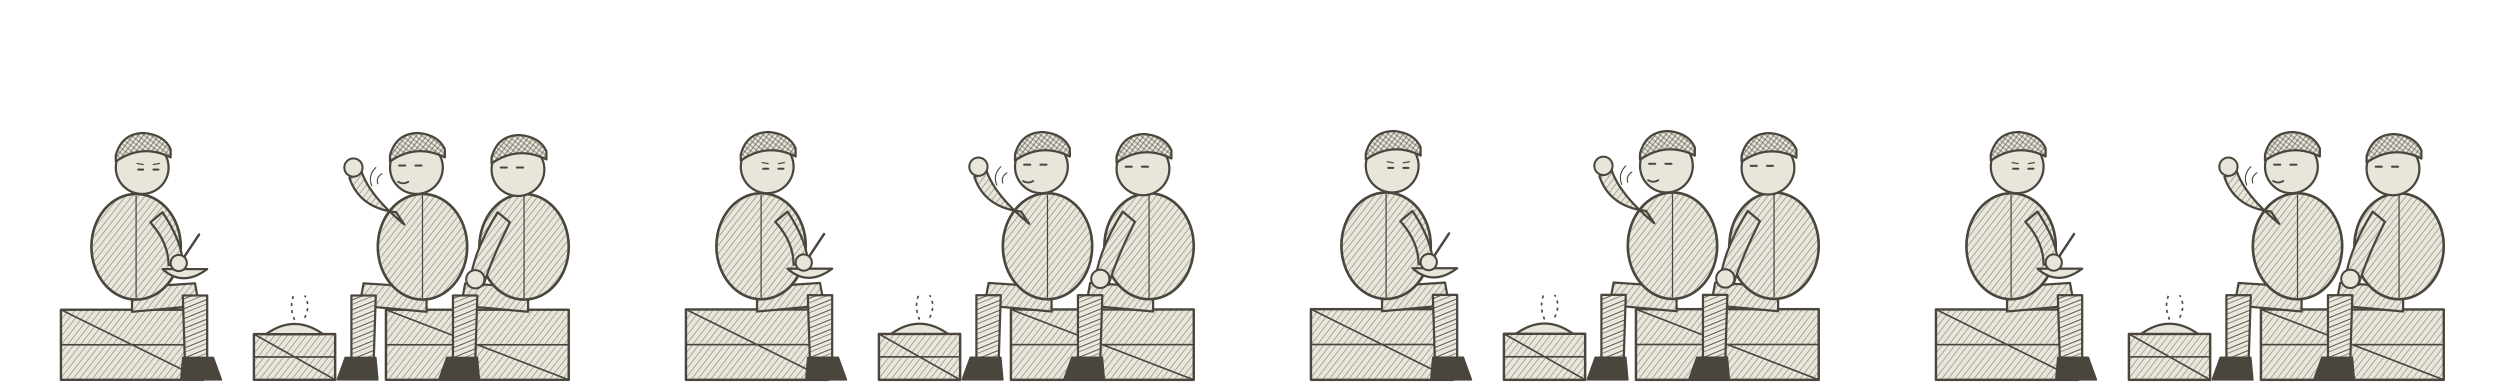
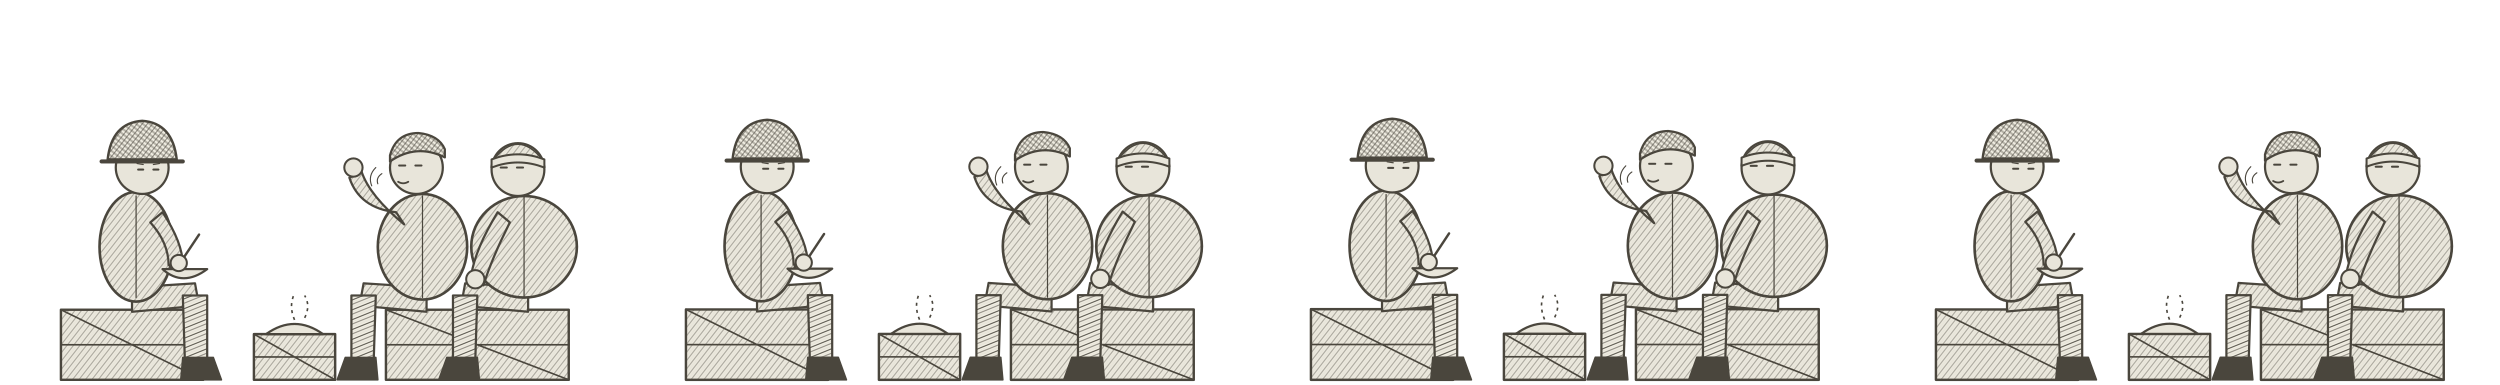
<svg xmlns="http://www.w3.org/2000/svg" width="2080" height="320" viewBox="0 0 2080 320">
  <defs>
    <pattern id="hach-1" width="5" height="5" patternUnits="userSpaceOnUse" patternTransform="rotate(38)">
      <rect width="5" height="5" fill="#E8E5DA" />
      <line x1="0" y1="0" x2="0" y2="5" stroke="#4A463D" stroke-width=".7" />
    </pattern>
    <pattern id="hach-2" width="4" height="4" patternUnits="userSpaceOnUse" patternTransform="rotate(38)">
      <rect width="4" height="4" fill="#E8E5DA" />
      <line x1="0" y1="0" x2="0" y2="4" stroke="#4A463D" stroke-width="1" />
      <line x1="0" y1="2" x2="4" y2="2" stroke="#4A463D" stroke-width=".6" />
    </pattern>
    <pattern id="molletiere" width="9" height="9" patternUnits="userSpaceOnUse" patternTransform="rotate(-22)">
      <rect width="9" height="9" fill="#E8E5DA" />
      <line x1="0" y1="0" x2="9" y2="0" stroke="#4A463D" stroke-width="1.6" />
      <line x1="0" y1="4.5" x2="9" y2="4.5" stroke="#4A463D" stroke-width=".5" />
    </pattern>
  </defs>
  <g transform="translate(0 -26.22) scale(0.845) translate(0 405) scale(1 1.0) translate(0 -405)">
    <rect x="60" y="336" width="140" height="69" fill="url(#hach-1)" stroke="#4A463D" stroke-linejoin="round" stroke-linecap="round" stroke-width="2.4" />
    <path d="M60 336 L200 405 M60 370.5 H200" stroke="#4A463D" stroke-linejoin="round" stroke-linecap="round" stroke-width="1.6" />
    <path d="M130 314 L192 310 L196 332 L130 338 Z" fill="url(#hach-1)" stroke="#4A463D" stroke-linejoin="round" stroke-linecap="round" stroke-width="2.2" />
    <path d="M180 322 L182 385 L204 385 L204 322 Z" fill="url(#molletiere)" stroke="#4A463D" stroke-linejoin="round" stroke-linecap="round" stroke-width="2.2" />
    <path d="M180 383 L178 405 L218 405 L210 383 Z" fill="#4A463D" stroke="#4A463D" stroke-linejoin="round" stroke-linecap="round" stroke-width="1.6" />
-     <ellipse cx="134" cy="274" rx="44" ry="52" fill="url(#hach-1)" stroke="#4A463D" stroke-linejoin="round" stroke-linecap="round" stroke-width="2.6" />
-     <path d="M134 224 L134 324" stroke="#4A463D" stroke-linejoin="round" stroke-linecap="round" stroke-width="1.2" />
-     <circle cx="140" cy="196" r="26" fill="#E8E5DA" stroke="#4A463D" stroke-linejoin="round" stroke-linecap="round" stroke-width="2.2" />
-     <path d="M136 198 h5 M151 198 h5" fill="none" stroke="#4A463D" stroke-linejoin="round" stroke-linecap="round" stroke-width="2" />
-     <path d="M135 192 l6 1 M151 193 l6 -1" fill="none" stroke="#4A463D" stroke-linejoin="round" stroke-linecap="round" stroke-width="1.2" />
-     <path d="M114 184 Q120 162 142 162 Q162 164 168 178 L168 186 Q140 172 114 190 Z" fill="url(#hach-2)" stroke="#4A463D" stroke-linejoin="round" stroke-linecap="round" stroke-width="2.2" />
-     <path d="M160 240 Q180 270 180 292 L166 292 Q166 270 148 250 Z" fill="url(#hach-1)" stroke="#4A463D" stroke-linejoin="round" stroke-linecap="round" stroke-width="2.2" />
-     <path d="M160 296 Q180 314 204 296 Z" fill="#E8E5DA" stroke="#4A463D" stroke-linejoin="round" stroke-linecap="round" stroke-width="2.2" />
-     <path d="M176 292 L196 262" stroke="#4A463D" stroke-linejoin="round" stroke-linecap="round" stroke-width="2.4" />
-     <circle cx="176" cy="290" r="8" fill="#E8E5DA" stroke="#4A463D" stroke-linejoin="round" stroke-linecap="round" stroke-width="2" />
-     <rect x="250" y="360" width="80" height="45" fill="url(#hach-1)" stroke="#4A463D" stroke-linejoin="round" stroke-linecap="round" stroke-width="2.4" />
-     <path d="M250 360 L330 405 M250 382.5 H330" stroke="#4A463D" stroke-linejoin="round" stroke-linecap="round" stroke-width="1.6" />
-     <path d="M262 360 Q290 340 318 360 Z" fill="#E8E5DA" stroke="#4A463D" stroke-linejoin="round" stroke-linecap="round" stroke-width="2.2" />
-     <path d="M290 346 q-6 -14 0 -26 M300 344 q6 -12 0 -22" fill="none" stroke="#4A463D" stroke-width="1.6" stroke-dasharray="3 4" />
-     <rect x="380" y="336" width="180" height="69" fill="url(#hach-1)" stroke="#4A463D" stroke-linejoin="round" stroke-linecap="round" stroke-width="2.4" />
-     <path d="M380 336 L560 405 M380 370.5 H560" stroke="#4A463D" stroke-linejoin="round" stroke-linecap="round" stroke-width="1.6" />
-     <path d="M420 314 L358 310 L354 332 L420 338 Z" fill="url(#hach-1)" stroke="#4A463D" stroke-linejoin="round" stroke-linecap="round" stroke-width="2.2" />
-     <path d="M370 322 L368 385 L346 385 L346 322 Z" fill="url(#molletiere)" stroke="#4A463D" stroke-linejoin="round" stroke-linecap="round" stroke-width="2.2" />
-     <path d="M370 383 L372 405 L332 405 L340 383 Z" fill="#4A463D" stroke="#4A463D" stroke-linejoin="round" stroke-linecap="round" stroke-width="1.6" />
-     <ellipse cx="416" cy="274" rx="44" ry="52" fill="url(#hach-1)" stroke="#4A463D" stroke-linejoin="round" stroke-linecap="round" stroke-width="2.6" />
-     <path d="M416 224 L416 324" stroke="#4A463D" stroke-linejoin="round" stroke-linecap="round" stroke-width="1.2" />
-     <circle cx="410" cy="196" r="26" fill="#E8E5DA" stroke="#4A463D" stroke-linejoin="round" stroke-linecap="round" stroke-width="2.2" />
-     <path d="M393 194 h6 M409 194 h6" fill="none" stroke="#4A463D" stroke-linejoin="round" stroke-linecap="round" stroke-width="2" />
-     <path d="M384 184 Q390 162 412 162 Q432 164 438 178 L438 186 Q410 172 384 190 Z" fill="url(#hach-2)" stroke="#4A463D" stroke-linejoin="round" stroke-linecap="round" stroke-width="2.2" />
-     <path d="M402 210 q-5 3 -10 0" fill="none" stroke="#4A463D" stroke-linejoin="round" stroke-linecap="round" stroke-width="1.8" />
-     <path d="M376 202 q-6 4 -4 10 M370 196 q-8 8 -4 18" fill="none" stroke="#4A463D" stroke-linejoin="round" stroke-linecap="round" stroke-width="1.1" />
-     <path d="M390 240 Q354 236 344 206 L356 200 Q364 224 398 252 Z" fill="url(#hach-1)" stroke="#4A463D" stroke-linejoin="round" stroke-linecap="round" stroke-width="2.2" />
-     <circle cx="348" cy="196" r="9" fill="#E8E5DA" stroke="#4A463D" stroke-linejoin="round" stroke-linecap="round" stroke-width="2" />
-     <path d="M520 314 L458 310 L454 332 L520 338 Z" fill="url(#hach-1)" stroke="#4A463D" stroke-linejoin="round" stroke-linecap="round" stroke-width="2.2" />
-     <path d="M470 322 L468 385 L446 385 L446 322 Z" fill="url(#molletiere)" stroke="#4A463D" stroke-linejoin="round" stroke-linecap="round" stroke-width="2.2" />
-     <path d="M470 383 L472 405 L432 405 L440 383 Z" fill="#4A463D" stroke="#4A463D" stroke-linejoin="round" stroke-linecap="round" stroke-width="1.6" />
-     <ellipse cx="516" cy="274" rx="44" ry="52" fill="url(#hach-1)" stroke="#4A463D" stroke-linejoin="round" stroke-linecap="round" stroke-width="2.6" />
-     <path d="M516 224 L516 324" stroke="#4A463D" stroke-linejoin="round" stroke-linecap="round" stroke-width="1.2" />
-     <circle cx="510" cy="198" r="26" fill="#E8E5DA" stroke="#4A463D" stroke-linejoin="round" stroke-linecap="round" stroke-width="2.2" />
-     <path d="M493 196 h6 M509 196 h6" fill="none" stroke="#4A463D" stroke-linejoin="round" stroke-linecap="round" stroke-width="2" />
-     <path d="M484 186 Q490 164 512 164 Q532 166 538 180 L538 188 Q510 174 484 192 Z" fill="url(#hach-2)" stroke="#4A463D" stroke-linejoin="round" stroke-linecap="round" stroke-width="2.2" />
+     <ellipse cx="134" cy="274" rx="36" ry="54" fill="url(#hach-1)" stroke="#4A463D" stroke-linejoin="round" stroke-linecap="round" stroke-width="2.6" />
+     <path d="M134 224 L134 324" stroke="#4A463D" stroke-linejoin="round" stroke-linecap="round" stroke-width="1.2" />
+     <circle cx="140" cy="196" r="26" fill="#E8E5DA" stroke="#4A463D" stroke-linejoin="round" stroke-linecap="round" stroke-width="2.2" />
+     <path d="M136 198 h5 M151 198 h5" fill="none" stroke="#4A463D" stroke-linejoin="round" stroke-linecap="round" stroke-width="2" />
+     <path d="M135 192 l6 1 M151 193 l6 -1" fill="none" stroke="#4A463D" stroke-linejoin="round" stroke-linecap="round" stroke-width="1.2" />
+     <path d="M106 188 Q110 152 140 150 Q170 152 174 188 Z" fill="url(#hach-2)" stroke="#4A463D" stroke-linejoin="round" stroke-linecap="round" stroke-width="2.4" />
+     <path d="M100 190 H180" stroke="#4A463D" stroke-linejoin="round" stroke-linecap="round" stroke-width="4" />
+     <path d="M160 240 Q180 270 180 292 L166 292 Q166 270 148 250 Z" fill="url(#hach-1)" stroke="#4A463D" stroke-linejoin="round" stroke-linecap="round" stroke-width="2.2" />
+     <path d="M160 296 Q180 314 204 296 Z" fill="#E8E5DA" stroke="#4A463D" stroke-linejoin="round" stroke-linecap="round" stroke-width="2.2" />
+     <path d="M176 292 L196 262" stroke="#4A463D" stroke-linejoin="round" stroke-linecap="round" stroke-width="2.4" />
+     <circle cx="176" cy="290" r="8" fill="#E8E5DA" stroke="#4A463D" stroke-linejoin="round" stroke-linecap="round" stroke-width="2" />
+     <rect x="250" y="360" width="80" height="45" fill="url(#hach-1)" stroke="#4A463D" stroke-linejoin="round" stroke-linecap="round" stroke-width="2.4" />
+     <path d="M250 360 L330 405 M250 382.5 H330" stroke="#4A463D" stroke-linejoin="round" stroke-linecap="round" stroke-width="1.6" />
+     <path d="M262 360 Q290 340 318 360 Z" fill="#E8E5DA" stroke="#4A463D" stroke-linejoin="round" stroke-linecap="round" stroke-width="2.2" />
+     <path d="M290 346 q-6 -14 0 -26 M300 344 q6 -12 0 -22" fill="none" stroke="#4A463D" stroke-width="1.6" stroke-dasharray="3 4" />
+     <rect x="380" y="336" width="180" height="69" fill="url(#hach-1)" stroke="#4A463D" stroke-linejoin="round" stroke-linecap="round" stroke-width="2.4" />
+     <path d="M380 336 L560 405 M380 370.5 H560" stroke="#4A463D" stroke-linejoin="round" stroke-linecap="round" stroke-width="1.6" />
+     <path d="M420 314 L358 310 L354 332 L420 338 Z" fill="url(#hach-1)" stroke="#4A463D" stroke-linejoin="round" stroke-linecap="round" stroke-width="2.2" />
+     <path d="M370 322 L368 385 L346 385 L346 322 Z" fill="url(#molletiere)" stroke="#4A463D" stroke-linejoin="round" stroke-linecap="round" stroke-width="2.2" />
+     <path d="M370 383 L372 405 L332 405 L340 383 Z" fill="#4A463D" stroke="#4A463D" stroke-linejoin="round" stroke-linecap="round" stroke-width="1.6" />
+     <ellipse cx="416" cy="274" rx="44" ry="52" fill="url(#hach-1)" stroke="#4A463D" stroke-linejoin="round" stroke-linecap="round" stroke-width="2.6" />
+     <path d="M416 224 L416 324" stroke="#4A463D" stroke-linejoin="round" stroke-linecap="round" stroke-width="1.2" />
+     <circle cx="410" cy="196" r="26" fill="#E8E5DA" stroke="#4A463D" stroke-linejoin="round" stroke-linecap="round" stroke-width="2.2" />
+     <path d="M393 194 h6 M409 194 h6" fill="none" stroke="#4A463D" stroke-linejoin="round" stroke-linecap="round" stroke-width="2" />
+     <path d="M384 184 Q390 162 412 162 Q432 164 438 178 L438 186 Q410 172 384 190 Z" fill="url(#hach-2)" stroke="#4A463D" stroke-linejoin="round" stroke-linecap="round" stroke-width="2.2" />
+     <path d="M402 210 q-5 3 -10 0" fill="none" stroke="#4A463D" stroke-linejoin="round" stroke-linecap="round" stroke-width="1.8" />
+     <path d="M376 202 q-6 4 -4 10 M370 196 q-8 8 -4 18" fill="none" stroke="#4A463D" stroke-linejoin="round" stroke-linecap="round" stroke-width="1.1" />
+     <path d="M390 240 Q354 236 344 206 L356 200 Q364 224 398 252 Z" fill="url(#hach-1)" stroke="#4A463D" stroke-linejoin="round" stroke-linecap="round" stroke-width="2.2" />
+     <circle cx="348" cy="196" r="9" fill="#E8E5DA" stroke="#4A463D" stroke-linejoin="round" stroke-linecap="round" stroke-width="2" />
+     <path d="M520 314 L458 310 L454 332 L520 338 Z" fill="url(#hach-1)" stroke="#4A463D" stroke-linejoin="round" stroke-linecap="round" stroke-width="2.2" />
+     <path d="M470 322 L468 385 L446 385 L446 322 Z" fill="url(#molletiere)" stroke="#4A463D" stroke-linejoin="round" stroke-linecap="round" stroke-width="2.2" />
+     <path d="M470 383 L472 405 L432 405 L440 383 Z" fill="#4A463D" stroke="#4A463D" stroke-linejoin="round" stroke-linecap="round" stroke-width="1.6" />
+     <ellipse cx="516" cy="274" rx="52" ry="50" fill="url(#hach-1)" stroke="#4A463D" stroke-linejoin="round" stroke-linecap="round" stroke-width="2.6" />
+     <path d="M516 224 L516 324" stroke="#4A463D" stroke-linejoin="round" stroke-linecap="round" stroke-width="1.2" />
+     <circle cx="510" cy="198" r="26" fill="#E8E5DA" stroke="#4A463D" stroke-linejoin="round" stroke-linecap="round" stroke-width="2.2" />
+     <path d="M493 196 h6 M509 196 h6" fill="none" stroke="#4A463D" stroke-linejoin="round" stroke-linecap="round" stroke-width="2" />
+     <path d="M486 188 Q510 158 534 188" fill="url(#hach-1)" stroke="#4A463D" stroke-linejoin="round" stroke-linecap="round" stroke-width="1.6" />
+     <path d="M484 188 Q510 178 536 188 L536 196 Q510 186 484 196 Z" fill="#E8E5DA" stroke="#4A463D" stroke-linejoin="round" stroke-linecap="round" stroke-width="2" />
    <path d="M490 240 Q468 276 464 302 L476 312 Q484 286 502 250 Z" fill="url(#hach-1)" stroke="#4A463D" stroke-linejoin="round" stroke-linecap="round" stroke-width="2.2" />
    <circle cx="468" cy="306" r="9" fill="#E8E5DA" stroke="#4A463D" stroke-linejoin="round" stroke-linecap="round" stroke-width="2" />
  </g>
  <g transform="translate(520 -26.22) scale(0.845) translate(0 405) scale(1 1.004) translate(0 -405)">
    <rect x="60" y="336" width="140" height="69" fill="url(#hach-1)" stroke="#4A463D" stroke-linejoin="round" stroke-linecap="round" stroke-width="2.4" />
    <path d="M60 336 L200 405 M60 370.5 H200" stroke="#4A463D" stroke-linejoin="round" stroke-linecap="round" stroke-width="1.6" />
    <path d="M130 314 L192 310 L196 332 L130 338 Z" fill="url(#hach-1)" stroke="#4A463D" stroke-linejoin="round" stroke-linecap="round" stroke-width="2.2" />
    <path d="M180 322 L182 385 L204 385 L204 322 Z" fill="url(#molletiere)" stroke="#4A463D" stroke-linejoin="round" stroke-linecap="round" stroke-width="2.2" />
    <path d="M180 383 L178 405 L218 405 L210 383 Z" fill="#4A463D" stroke="#4A463D" stroke-linejoin="round" stroke-linecap="round" stroke-width="1.6" />
-     <ellipse cx="134" cy="274" rx="44" ry="52" fill="url(#hach-1)" stroke="#4A463D" stroke-linejoin="round" stroke-linecap="round" stroke-width="2.6" />
-     <path d="M134 224 L134 324" stroke="#4A463D" stroke-linejoin="round" stroke-linecap="round" stroke-width="1.2" />
-     <circle cx="140" cy="196" r="26" fill="#E8E5DA" stroke="#4A463D" stroke-linejoin="round" stroke-linecap="round" stroke-width="2.2" />
-     <path d="M136 198 h5 M151 198 h5" fill="none" stroke="#4A463D" stroke-linejoin="round" stroke-linecap="round" stroke-width="2" />
-     <path d="M135 192 l6 1 M151 193 l6 -1" fill="none" stroke="#4A463D" stroke-linejoin="round" stroke-linecap="round" stroke-width="1.2" />
-     <path d="M114 184 Q120 162 142 162 Q162 164 168 178 L168 186 Q140 172 114 190 Z" fill="url(#hach-2)" stroke="#4A463D" stroke-linejoin="round" stroke-linecap="round" stroke-width="2.2" />
-     <path d="M160 240 Q180 270 180 292 L166 292 Q166 270 148 250 Z" fill="url(#hach-1)" stroke="#4A463D" stroke-linejoin="round" stroke-linecap="round" stroke-width="2.2" />
-     <path d="M160 296 Q180 314 204 296 Z" fill="#E8E5DA" stroke="#4A463D" stroke-linejoin="round" stroke-linecap="round" stroke-width="2.2" />
-     <path d="M176 292 L196 262" stroke="#4A463D" stroke-linejoin="round" stroke-linecap="round" stroke-width="2.4" />
-     <circle cx="176" cy="290" r="8" fill="#E8E5DA" stroke="#4A463D" stroke-linejoin="round" stroke-linecap="round" stroke-width="2" />
-     <rect x="250" y="360" width="80" height="45" fill="url(#hach-1)" stroke="#4A463D" stroke-linejoin="round" stroke-linecap="round" stroke-width="2.4" />
-     <path d="M250 360 L330 405 M250 382.5 H330" stroke="#4A463D" stroke-linejoin="round" stroke-linecap="round" stroke-width="1.6" />
-     <path d="M262 360 Q290 340 318 360 Z" fill="#E8E5DA" stroke="#4A463D" stroke-linejoin="round" stroke-linecap="round" stroke-width="2.2" />
-     <path d="M290 346 q-6 -14 0 -26 M300 344 q6 -12 0 -22" fill="none" stroke="#4A463D" stroke-width="1.6" stroke-dasharray="3 4" />
-     <rect x="380" y="336" width="180" height="69" fill="url(#hach-1)" stroke="#4A463D" stroke-linejoin="round" stroke-linecap="round" stroke-width="2.4" />
-     <path d="M380 336 L560 405 M380 370.5 H560" stroke="#4A463D" stroke-linejoin="round" stroke-linecap="round" stroke-width="1.6" />
-     <path d="M420 314 L358 310 L354 332 L420 338 Z" fill="url(#hach-1)" stroke="#4A463D" stroke-linejoin="round" stroke-linecap="round" stroke-width="2.2" />
-     <path d="M370 322 L368 385 L346 385 L346 322 Z" fill="url(#molletiere)" stroke="#4A463D" stroke-linejoin="round" stroke-linecap="round" stroke-width="2.2" />
-     <path d="M370 383 L372 405 L332 405 L340 383 Z" fill="#4A463D" stroke="#4A463D" stroke-linejoin="round" stroke-linecap="round" stroke-width="1.6" />
-     <ellipse cx="416" cy="274" rx="44" ry="52" fill="url(#hach-1)" stroke="#4A463D" stroke-linejoin="round" stroke-linecap="round" stroke-width="2.6" />
-     <path d="M416 224 L416 324" stroke="#4A463D" stroke-linejoin="round" stroke-linecap="round" stroke-width="1.2" />
-     <circle cx="410" cy="196" r="26" fill="#E8E5DA" stroke="#4A463D" stroke-linejoin="round" stroke-linecap="round" stroke-width="2.2" />
-     <path d="M393 194 h6 M409 194 h6" fill="none" stroke="#4A463D" stroke-linejoin="round" stroke-linecap="round" stroke-width="2" />
-     <path d="M384 184 Q390 162 412 162 Q432 164 438 178 L438 186 Q410 172 384 190 Z" fill="url(#hach-2)" stroke="#4A463D" stroke-linejoin="round" stroke-linecap="round" stroke-width="2.2" />
-     <path d="M402 210 q-5 3 -10 0" fill="none" stroke="#4A463D" stroke-linejoin="round" stroke-linecap="round" stroke-width="1.8" />
-     <path d="M376 202 q-6 4 -4 10 M370 196 q-8 8 -4 18" fill="none" stroke="#4A463D" stroke-linejoin="round" stroke-linecap="round" stroke-width="1.1" />
-     <path d="M390 240 Q354 236 344 206 L356 200 Q364 224 398 252 Z" fill="url(#hach-1)" stroke="#4A463D" stroke-linejoin="round" stroke-linecap="round" stroke-width="2.2" />
-     <circle cx="348" cy="196" r="9" fill="#E8E5DA" stroke="#4A463D" stroke-linejoin="round" stroke-linecap="round" stroke-width="2" />
-     <path d="M520 314 L458 310 L454 332 L520 338 Z" fill="url(#hach-1)" stroke="#4A463D" stroke-linejoin="round" stroke-linecap="round" stroke-width="2.2" />
-     <path d="M470 322 L468 385 L446 385 L446 322 Z" fill="url(#molletiere)" stroke="#4A463D" stroke-linejoin="round" stroke-linecap="round" stroke-width="2.2" />
-     <path d="M470 383 L472 405 L432 405 L440 383 Z" fill="#4A463D" stroke="#4A463D" stroke-linejoin="round" stroke-linecap="round" stroke-width="1.6" />
-     <ellipse cx="516" cy="274" rx="44" ry="52" fill="url(#hach-1)" stroke="#4A463D" stroke-linejoin="round" stroke-linecap="round" stroke-width="2.6" />
-     <path d="M516 224 L516 324" stroke="#4A463D" stroke-linejoin="round" stroke-linecap="round" stroke-width="1.2" />
-     <circle cx="510" cy="198" r="26" fill="#E8E5DA" stroke="#4A463D" stroke-linejoin="round" stroke-linecap="round" stroke-width="2.2" />
-     <path d="M493 196 h6 M509 196 h6" fill="none" stroke="#4A463D" stroke-linejoin="round" stroke-linecap="round" stroke-width="2" />
-     <path d="M484 186 Q490 164 512 164 Q532 166 538 180 L538 188 Q510 174 484 192 Z" fill="url(#hach-2)" stroke="#4A463D" stroke-linejoin="round" stroke-linecap="round" stroke-width="2.2" />
+     <ellipse cx="134" cy="274" rx="36" ry="54" fill="url(#hach-1)" stroke="#4A463D" stroke-linejoin="round" stroke-linecap="round" stroke-width="2.6" />
+     <path d="M134 224 L134 324" stroke="#4A463D" stroke-linejoin="round" stroke-linecap="round" stroke-width="1.2" />
+     <circle cx="140" cy="196" r="26" fill="#E8E5DA" stroke="#4A463D" stroke-linejoin="round" stroke-linecap="round" stroke-width="2.2" />
+     <path d="M136 198 h5 M151 198 h5" fill="none" stroke="#4A463D" stroke-linejoin="round" stroke-linecap="round" stroke-width="2" />
+     <path d="M135 192 l6 1 M151 193 l6 -1" fill="none" stroke="#4A463D" stroke-linejoin="round" stroke-linecap="round" stroke-width="1.2" />
+     <path d="M106 188 Q110 152 140 150 Q170 152 174 188 Z" fill="url(#hach-2)" stroke="#4A463D" stroke-linejoin="round" stroke-linecap="round" stroke-width="2.4" />
+     <path d="M100 190 H180" stroke="#4A463D" stroke-linejoin="round" stroke-linecap="round" stroke-width="4" />
+     <path d="M160 240 Q180 270 180 292 L166 292 Q166 270 148 250 Z" fill="url(#hach-1)" stroke="#4A463D" stroke-linejoin="round" stroke-linecap="round" stroke-width="2.2" />
+     <path d="M160 296 Q180 314 204 296 Z" fill="#E8E5DA" stroke="#4A463D" stroke-linejoin="round" stroke-linecap="round" stroke-width="2.2" />
+     <path d="M176 292 L196 262" stroke="#4A463D" stroke-linejoin="round" stroke-linecap="round" stroke-width="2.4" />
+     <circle cx="176" cy="290" r="8" fill="#E8E5DA" stroke="#4A463D" stroke-linejoin="round" stroke-linecap="round" stroke-width="2" />
+     <rect x="250" y="360" width="80" height="45" fill="url(#hach-1)" stroke="#4A463D" stroke-linejoin="round" stroke-linecap="round" stroke-width="2.4" />
+     <path d="M250 360 L330 405 M250 382.5 H330" stroke="#4A463D" stroke-linejoin="round" stroke-linecap="round" stroke-width="1.6" />
+     <path d="M262 360 Q290 340 318 360 Z" fill="#E8E5DA" stroke="#4A463D" stroke-linejoin="round" stroke-linecap="round" stroke-width="2.2" />
+     <path d="M290 346 q-6 -14 0 -26 M300 344 q6 -12 0 -22" fill="none" stroke="#4A463D" stroke-width="1.6" stroke-dasharray="3 4" />
+     <rect x="380" y="336" width="180" height="69" fill="url(#hach-1)" stroke="#4A463D" stroke-linejoin="round" stroke-linecap="round" stroke-width="2.4" />
+     <path d="M380 336 L560 405 M380 370.5 H560" stroke="#4A463D" stroke-linejoin="round" stroke-linecap="round" stroke-width="1.6" />
+     <path d="M420 314 L358 310 L354 332 L420 338 Z" fill="url(#hach-1)" stroke="#4A463D" stroke-linejoin="round" stroke-linecap="round" stroke-width="2.2" />
+     <path d="M370 322 L368 385 L346 385 L346 322 Z" fill="url(#molletiere)" stroke="#4A463D" stroke-linejoin="round" stroke-linecap="round" stroke-width="2.2" />
+     <path d="M370 383 L372 405 L332 405 L340 383 Z" fill="#4A463D" stroke="#4A463D" stroke-linejoin="round" stroke-linecap="round" stroke-width="1.6" />
+     <ellipse cx="416" cy="274" rx="44" ry="52" fill="url(#hach-1)" stroke="#4A463D" stroke-linejoin="round" stroke-linecap="round" stroke-width="2.6" />
+     <path d="M416 224 L416 324" stroke="#4A463D" stroke-linejoin="round" stroke-linecap="round" stroke-width="1.2" />
+     <circle cx="410" cy="196" r="26" fill="#E8E5DA" stroke="#4A463D" stroke-linejoin="round" stroke-linecap="round" stroke-width="2.2" />
+     <path d="M393 194 h6 M409 194 h6" fill="none" stroke="#4A463D" stroke-linejoin="round" stroke-linecap="round" stroke-width="2" />
+     <path d="M384 184 Q390 162 412 162 Q432 164 438 178 L438 186 Q410 172 384 190 Z" fill="url(#hach-2)" stroke="#4A463D" stroke-linejoin="round" stroke-linecap="round" stroke-width="2.2" />
+     <path d="M402 210 q-5 3 -10 0" fill="none" stroke="#4A463D" stroke-linejoin="round" stroke-linecap="round" stroke-width="1.8" />
+     <path d="M376 202 q-6 4 -4 10 M370 196 q-8 8 -4 18" fill="none" stroke="#4A463D" stroke-linejoin="round" stroke-linecap="round" stroke-width="1.1" />
+     <path d="M390 240 Q354 236 344 206 L356 200 Q364 224 398 252 Z" fill="url(#hach-1)" stroke="#4A463D" stroke-linejoin="round" stroke-linecap="round" stroke-width="2.2" />
+     <circle cx="348" cy="196" r="9" fill="#E8E5DA" stroke="#4A463D" stroke-linejoin="round" stroke-linecap="round" stroke-width="2" />
+     <path d="M520 314 L458 310 L454 332 L520 338 Z" fill="url(#hach-1)" stroke="#4A463D" stroke-linejoin="round" stroke-linecap="round" stroke-width="2.2" />
+     <path d="M470 322 L468 385 L446 385 L446 322 Z" fill="url(#molletiere)" stroke="#4A463D" stroke-linejoin="round" stroke-linecap="round" stroke-width="2.2" />
+     <path d="M470 383 L472 405 L432 405 L440 383 Z" fill="#4A463D" stroke="#4A463D" stroke-linejoin="round" stroke-linecap="round" stroke-width="1.6" />
+     <ellipse cx="516" cy="274" rx="52" ry="50" fill="url(#hach-1)" stroke="#4A463D" stroke-linejoin="round" stroke-linecap="round" stroke-width="2.6" />
+     <path d="M516 224 L516 324" stroke="#4A463D" stroke-linejoin="round" stroke-linecap="round" stroke-width="1.2" />
+     <circle cx="510" cy="198" r="26" fill="#E8E5DA" stroke="#4A463D" stroke-linejoin="round" stroke-linecap="round" stroke-width="2.2" />
+     <path d="M493 196 h6 M509 196 h6" fill="none" stroke="#4A463D" stroke-linejoin="round" stroke-linecap="round" stroke-width="2" />
+     <path d="M486 188 Q510 158 534 188" fill="url(#hach-1)" stroke="#4A463D" stroke-linejoin="round" stroke-linecap="round" stroke-width="1.6" />
+     <path d="M484 188 Q510 178 536 188 L536 196 Q510 186 484 196 Z" fill="#E8E5DA" stroke="#4A463D" stroke-linejoin="round" stroke-linecap="round" stroke-width="2" />
    <path d="M490 240 Q468 276 464 302 L476 312 Q484 286 502 250 Z" fill="url(#hach-1)" stroke="#4A463D" stroke-linejoin="round" stroke-linecap="round" stroke-width="2.2" />
    <circle cx="468" cy="306" r="9" fill="#E8E5DA" stroke="#4A463D" stroke-linejoin="round" stroke-linecap="round" stroke-width="2" />
  </g>
  <g transform="translate(1040 -26.22) scale(0.845) translate(0 405) scale(1 1.008) translate(0 -405)">
    <rect x="60" y="336" width="140" height="69" fill="url(#hach-1)" stroke="#4A463D" stroke-linejoin="round" stroke-linecap="round" stroke-width="2.4" />
    <path d="M60 336 L200 405 M60 370.5 H200" stroke="#4A463D" stroke-linejoin="round" stroke-linecap="round" stroke-width="1.6" />
    <path d="M130 314 L192 310 L196 332 L130 338 Z" fill="url(#hach-1)" stroke="#4A463D" stroke-linejoin="round" stroke-linecap="round" stroke-width="2.2" />
    <path d="M180 322 L182 385 L204 385 L204 322 Z" fill="url(#molletiere)" stroke="#4A463D" stroke-linejoin="round" stroke-linecap="round" stroke-width="2.2" />
    <path d="M180 383 L178 405 L218 405 L210 383 Z" fill="#4A463D" stroke="#4A463D" stroke-linejoin="round" stroke-linecap="round" stroke-width="1.6" />
-     <ellipse cx="134" cy="274" rx="44" ry="52" fill="url(#hach-1)" stroke="#4A463D" stroke-linejoin="round" stroke-linecap="round" stroke-width="2.6" />
-     <path d="M134 224 L134 324" stroke="#4A463D" stroke-linejoin="round" stroke-linecap="round" stroke-width="1.2" />
-     <circle cx="140" cy="196" r="26" fill="#E8E5DA" stroke="#4A463D" stroke-linejoin="round" stroke-linecap="round" stroke-width="2.2" />
-     <path d="M136 198 h5 M151 198 h5" fill="none" stroke="#4A463D" stroke-linejoin="round" stroke-linecap="round" stroke-width="2" />
-     <path d="M135 192 l6 1 M151 193 l6 -1" fill="none" stroke="#4A463D" stroke-linejoin="round" stroke-linecap="round" stroke-width="1.2" />
-     <path d="M114 184 Q120 162 142 162 Q162 164 168 178 L168 186 Q140 172 114 190 Z" fill="url(#hach-2)" stroke="#4A463D" stroke-linejoin="round" stroke-linecap="round" stroke-width="2.2" />
-     <path d="M160 240 Q180 270 180 292 L166 292 Q166 270 148 250 Z" fill="url(#hach-1)" stroke="#4A463D" stroke-linejoin="round" stroke-linecap="round" stroke-width="2.2" />
-     <path d="M160 296 Q180 314 204 296 Z" fill="#E8E5DA" stroke="#4A463D" stroke-linejoin="round" stroke-linecap="round" stroke-width="2.2" />
-     <path d="M176 292 L196 262" stroke="#4A463D" stroke-linejoin="round" stroke-linecap="round" stroke-width="2.4" />
-     <circle cx="176" cy="290" r="8" fill="#E8E5DA" stroke="#4A463D" stroke-linejoin="round" stroke-linecap="round" stroke-width="2" />
-     <rect x="250" y="360" width="80" height="45" fill="url(#hach-1)" stroke="#4A463D" stroke-linejoin="round" stroke-linecap="round" stroke-width="2.4" />
-     <path d="M250 360 L330 405 M250 382.5 H330" stroke="#4A463D" stroke-linejoin="round" stroke-linecap="round" stroke-width="1.6" />
-     <path d="M262 360 Q290 340 318 360 Z" fill="#E8E5DA" stroke="#4A463D" stroke-linejoin="round" stroke-linecap="round" stroke-width="2.2" />
-     <path d="M290 346 q-6 -14 0 -26 M300 344 q6 -12 0 -22" fill="none" stroke="#4A463D" stroke-width="1.6" stroke-dasharray="3 4" />
-     <rect x="380" y="336" width="180" height="69" fill="url(#hach-1)" stroke="#4A463D" stroke-linejoin="round" stroke-linecap="round" stroke-width="2.4" />
-     <path d="M380 336 L560 405 M380 370.5 H560" stroke="#4A463D" stroke-linejoin="round" stroke-linecap="round" stroke-width="1.6" />
-     <path d="M420 314 L358 310 L354 332 L420 338 Z" fill="url(#hach-1)" stroke="#4A463D" stroke-linejoin="round" stroke-linecap="round" stroke-width="2.2" />
-     <path d="M370 322 L368 385 L346 385 L346 322 Z" fill="url(#molletiere)" stroke="#4A463D" stroke-linejoin="round" stroke-linecap="round" stroke-width="2.2" />
-     <path d="M370 383 L372 405 L332 405 L340 383 Z" fill="#4A463D" stroke="#4A463D" stroke-linejoin="round" stroke-linecap="round" stroke-width="1.6" />
-     <ellipse cx="416" cy="274" rx="44" ry="52" fill="url(#hach-1)" stroke="#4A463D" stroke-linejoin="round" stroke-linecap="round" stroke-width="2.6" />
-     <path d="M416 224 L416 324" stroke="#4A463D" stroke-linejoin="round" stroke-linecap="round" stroke-width="1.2" />
-     <circle cx="410" cy="196" r="26" fill="#E8E5DA" stroke="#4A463D" stroke-linejoin="round" stroke-linecap="round" stroke-width="2.2" />
-     <path d="M393 194 h6 M409 194 h6" fill="none" stroke="#4A463D" stroke-linejoin="round" stroke-linecap="round" stroke-width="2" />
-     <path d="M384 184 Q390 162 412 162 Q432 164 438 178 L438 186 Q410 172 384 190 Z" fill="url(#hach-2)" stroke="#4A463D" stroke-linejoin="round" stroke-linecap="round" stroke-width="2.2" />
-     <path d="M402 210 q-5 3 -10 0" fill="none" stroke="#4A463D" stroke-linejoin="round" stroke-linecap="round" stroke-width="1.8" />
-     <path d="M376 202 q-6 4 -4 10 M370 196 q-8 8 -4 18" fill="none" stroke="#4A463D" stroke-linejoin="round" stroke-linecap="round" stroke-width="1.1" />
-     <path d="M390 240 Q354 236 344 206 L356 200 Q364 224 398 252 Z" fill="url(#hach-1)" stroke="#4A463D" stroke-linejoin="round" stroke-linecap="round" stroke-width="2.2" />
-     <circle cx="348" cy="196" r="9" fill="#E8E5DA" stroke="#4A463D" stroke-linejoin="round" stroke-linecap="round" stroke-width="2" />
-     <path d="M520 314 L458 310 L454 332 L520 338 Z" fill="url(#hach-1)" stroke="#4A463D" stroke-linejoin="round" stroke-linecap="round" stroke-width="2.2" />
-     <path d="M470 322 L468 385 L446 385 L446 322 Z" fill="url(#molletiere)" stroke="#4A463D" stroke-linejoin="round" stroke-linecap="round" stroke-width="2.2" />
-     <path d="M470 383 L472 405 L432 405 L440 383 Z" fill="#4A463D" stroke="#4A463D" stroke-linejoin="round" stroke-linecap="round" stroke-width="1.6" />
-     <ellipse cx="516" cy="274" rx="44" ry="52" fill="url(#hach-1)" stroke="#4A463D" stroke-linejoin="round" stroke-linecap="round" stroke-width="2.6" />
-     <path d="M516 224 L516 324" stroke="#4A463D" stroke-linejoin="round" stroke-linecap="round" stroke-width="1.2" />
-     <circle cx="510" cy="198" r="26" fill="#E8E5DA" stroke="#4A463D" stroke-linejoin="round" stroke-linecap="round" stroke-width="2.2" />
-     <path d="M493 196 h6 M509 196 h6" fill="none" stroke="#4A463D" stroke-linejoin="round" stroke-linecap="round" stroke-width="2" />
-     <path d="M484 186 Q490 164 512 164 Q532 166 538 180 L538 188 Q510 174 484 192 Z" fill="url(#hach-2)" stroke="#4A463D" stroke-linejoin="round" stroke-linecap="round" stroke-width="2.2" />
+     <ellipse cx="134" cy="274" rx="36" ry="54" fill="url(#hach-1)" stroke="#4A463D" stroke-linejoin="round" stroke-linecap="round" stroke-width="2.6" />
+     <path d="M134 224 L134 324" stroke="#4A463D" stroke-linejoin="round" stroke-linecap="round" stroke-width="1.2" />
+     <circle cx="140" cy="196" r="26" fill="#E8E5DA" stroke="#4A463D" stroke-linejoin="round" stroke-linecap="round" stroke-width="2.2" />
+     <path d="M136 198 h5 M151 198 h5" fill="none" stroke="#4A463D" stroke-linejoin="round" stroke-linecap="round" stroke-width="2" />
+     <path d="M135 192 l6 1 M151 193 l6 -1" fill="none" stroke="#4A463D" stroke-linejoin="round" stroke-linecap="round" stroke-width="1.2" />
+     <path d="M106 188 Q110 152 140 150 Q170 152 174 188 Z" fill="url(#hach-2)" stroke="#4A463D" stroke-linejoin="round" stroke-linecap="round" stroke-width="2.4" />
+     <path d="M100 190 H180" stroke="#4A463D" stroke-linejoin="round" stroke-linecap="round" stroke-width="4" />
+     <path d="M160 240 Q180 270 180 292 L166 292 Q166 270 148 250 Z" fill="url(#hach-1)" stroke="#4A463D" stroke-linejoin="round" stroke-linecap="round" stroke-width="2.2" />
+     <path d="M160 296 Q180 314 204 296 Z" fill="#E8E5DA" stroke="#4A463D" stroke-linejoin="round" stroke-linecap="round" stroke-width="2.2" />
+     <path d="M176 292 L196 262" stroke="#4A463D" stroke-linejoin="round" stroke-linecap="round" stroke-width="2.4" />
+     <circle cx="176" cy="290" r="8" fill="#E8E5DA" stroke="#4A463D" stroke-linejoin="round" stroke-linecap="round" stroke-width="2" />
+     <rect x="250" y="360" width="80" height="45" fill="url(#hach-1)" stroke="#4A463D" stroke-linejoin="round" stroke-linecap="round" stroke-width="2.4" />
+     <path d="M250 360 L330 405 M250 382.5 H330" stroke="#4A463D" stroke-linejoin="round" stroke-linecap="round" stroke-width="1.6" />
+     <path d="M262 360 Q290 340 318 360 Z" fill="#E8E5DA" stroke="#4A463D" stroke-linejoin="round" stroke-linecap="round" stroke-width="2.2" />
+     <path d="M290 346 q-6 -14 0 -26 M300 344 q6 -12 0 -22" fill="none" stroke="#4A463D" stroke-width="1.6" stroke-dasharray="3 4" />
+     <rect x="380" y="336" width="180" height="69" fill="url(#hach-1)" stroke="#4A463D" stroke-linejoin="round" stroke-linecap="round" stroke-width="2.4" />
+     <path d="M380 336 L560 405 M380 370.5 H560" stroke="#4A463D" stroke-linejoin="round" stroke-linecap="round" stroke-width="1.6" />
+     <path d="M420 314 L358 310 L354 332 L420 338 Z" fill="url(#hach-1)" stroke="#4A463D" stroke-linejoin="round" stroke-linecap="round" stroke-width="2.2" />
+     <path d="M370 322 L368 385 L346 385 L346 322 Z" fill="url(#molletiere)" stroke="#4A463D" stroke-linejoin="round" stroke-linecap="round" stroke-width="2.2" />
+     <path d="M370 383 L372 405 L332 405 L340 383 Z" fill="#4A463D" stroke="#4A463D" stroke-linejoin="round" stroke-linecap="round" stroke-width="1.6" />
+     <ellipse cx="416" cy="274" rx="44" ry="52" fill="url(#hach-1)" stroke="#4A463D" stroke-linejoin="round" stroke-linecap="round" stroke-width="2.6" />
+     <path d="M416 224 L416 324" stroke="#4A463D" stroke-linejoin="round" stroke-linecap="round" stroke-width="1.2" />
+     <circle cx="410" cy="196" r="26" fill="#E8E5DA" stroke="#4A463D" stroke-linejoin="round" stroke-linecap="round" stroke-width="2.2" />
+     <path d="M393 194 h6 M409 194 h6" fill="none" stroke="#4A463D" stroke-linejoin="round" stroke-linecap="round" stroke-width="2" />
+     <path d="M384 184 Q390 162 412 162 Q432 164 438 178 L438 186 Q410 172 384 190 Z" fill="url(#hach-2)" stroke="#4A463D" stroke-linejoin="round" stroke-linecap="round" stroke-width="2.2" />
+     <path d="M402 210 q-5 3 -10 0" fill="none" stroke="#4A463D" stroke-linejoin="round" stroke-linecap="round" stroke-width="1.8" />
+     <path d="M376 202 q-6 4 -4 10 M370 196 q-8 8 -4 18" fill="none" stroke="#4A463D" stroke-linejoin="round" stroke-linecap="round" stroke-width="1.1" />
+     <path d="M390 240 Q354 236 344 206 L356 200 Q364 224 398 252 Z" fill="url(#hach-1)" stroke="#4A463D" stroke-linejoin="round" stroke-linecap="round" stroke-width="2.2" />
+     <circle cx="348" cy="196" r="9" fill="#E8E5DA" stroke="#4A463D" stroke-linejoin="round" stroke-linecap="round" stroke-width="2" />
+     <path d="M520 314 L458 310 L454 332 L520 338 Z" fill="url(#hach-1)" stroke="#4A463D" stroke-linejoin="round" stroke-linecap="round" stroke-width="2.2" />
+     <path d="M470 322 L468 385 L446 385 L446 322 Z" fill="url(#molletiere)" stroke="#4A463D" stroke-linejoin="round" stroke-linecap="round" stroke-width="2.2" />
+     <path d="M470 383 L472 405 L432 405 L440 383 Z" fill="#4A463D" stroke="#4A463D" stroke-linejoin="round" stroke-linecap="round" stroke-width="1.6" />
+     <ellipse cx="516" cy="274" rx="52" ry="50" fill="url(#hach-1)" stroke="#4A463D" stroke-linejoin="round" stroke-linecap="round" stroke-width="2.6" />
+     <path d="M516 224 L516 324" stroke="#4A463D" stroke-linejoin="round" stroke-linecap="round" stroke-width="1.2" />
+     <circle cx="510" cy="198" r="26" fill="#E8E5DA" stroke="#4A463D" stroke-linejoin="round" stroke-linecap="round" stroke-width="2.2" />
+     <path d="M493 196 h6 M509 196 h6" fill="none" stroke="#4A463D" stroke-linejoin="round" stroke-linecap="round" stroke-width="2" />
+     <path d="M486 188 Q510 158 534 188" fill="url(#hach-1)" stroke="#4A463D" stroke-linejoin="round" stroke-linecap="round" stroke-width="1.6" />
+     <path d="M484 188 Q510 178 536 188 L536 196 Q510 186 484 196 Z" fill="#E8E5DA" stroke="#4A463D" stroke-linejoin="round" stroke-linecap="round" stroke-width="2" />
    <path d="M490 240 Q468 276 464 302 L476 312 Q484 286 502 250 Z" fill="url(#hach-1)" stroke="#4A463D" stroke-linejoin="round" stroke-linecap="round" stroke-width="2.2" />
    <circle cx="468" cy="306" r="9" fill="#E8E5DA" stroke="#4A463D" stroke-linejoin="round" stroke-linecap="round" stroke-width="2" />
  </g>
  <g transform="translate(1560 -26.22) scale(0.845) translate(0 405) scale(1 1.004) translate(0 -405)">
    <rect x="60" y="336" width="140" height="69" fill="url(#hach-1)" stroke="#4A463D" stroke-linejoin="round" stroke-linecap="round" stroke-width="2.4" />
    <path d="M60 336 L200 405 M60 370.5 H200" stroke="#4A463D" stroke-linejoin="round" stroke-linecap="round" stroke-width="1.6" />
    <path d="M130 314 L192 310 L196 332 L130 338 Z" fill="url(#hach-1)" stroke="#4A463D" stroke-linejoin="round" stroke-linecap="round" stroke-width="2.2" />
    <path d="M180 322 L182 385 L204 385 L204 322 Z" fill="url(#molletiere)" stroke="#4A463D" stroke-linejoin="round" stroke-linecap="round" stroke-width="2.2" />
    <path d="M180 383 L178 405 L218 405 L210 383 Z" fill="#4A463D" stroke="#4A463D" stroke-linejoin="round" stroke-linecap="round" stroke-width="1.6" />
-     <ellipse cx="134" cy="274" rx="44" ry="52" fill="url(#hach-1)" stroke="#4A463D" stroke-linejoin="round" stroke-linecap="round" stroke-width="2.6" />
-     <path d="M134 224 L134 324" stroke="#4A463D" stroke-linejoin="round" stroke-linecap="round" stroke-width="1.2" />
-     <circle cx="140" cy="196" r="26" fill="#E8E5DA" stroke="#4A463D" stroke-linejoin="round" stroke-linecap="round" stroke-width="2.2" />
-     <path d="M136 198 h5 M151 198 h5" fill="none" stroke="#4A463D" stroke-linejoin="round" stroke-linecap="round" stroke-width="2" />
-     <path d="M135 192 l6 1 M151 193 l6 -1" fill="none" stroke="#4A463D" stroke-linejoin="round" stroke-linecap="round" stroke-width="1.2" />
-     <path d="M114 184 Q120 162 142 162 Q162 164 168 178 L168 186 Q140 172 114 190 Z" fill="url(#hach-2)" stroke="#4A463D" stroke-linejoin="round" stroke-linecap="round" stroke-width="2.2" />
-     <path d="M160 240 Q180 270 180 292 L166 292 Q166 270 148 250 Z" fill="url(#hach-1)" stroke="#4A463D" stroke-linejoin="round" stroke-linecap="round" stroke-width="2.2" />
-     <path d="M160 296 Q180 314 204 296 Z" fill="#E8E5DA" stroke="#4A463D" stroke-linejoin="round" stroke-linecap="round" stroke-width="2.2" />
-     <path d="M176 292 L196 262" stroke="#4A463D" stroke-linejoin="round" stroke-linecap="round" stroke-width="2.4" />
-     <circle cx="176" cy="290" r="8" fill="#E8E5DA" stroke="#4A463D" stroke-linejoin="round" stroke-linecap="round" stroke-width="2" />
-     <rect x="250" y="360" width="80" height="45" fill="url(#hach-1)" stroke="#4A463D" stroke-linejoin="round" stroke-linecap="round" stroke-width="2.4" />
-     <path d="M250 360 L330 405 M250 382.5 H330" stroke="#4A463D" stroke-linejoin="round" stroke-linecap="round" stroke-width="1.6" />
-     <path d="M262 360 Q290 340 318 360 Z" fill="#E8E5DA" stroke="#4A463D" stroke-linejoin="round" stroke-linecap="round" stroke-width="2.2" />
-     <path d="M290 346 q-6 -14 0 -26 M300 344 q6 -12 0 -22" fill="none" stroke="#4A463D" stroke-width="1.6" stroke-dasharray="3 4" />
-     <rect x="380" y="336" width="180" height="69" fill="url(#hach-1)" stroke="#4A463D" stroke-linejoin="round" stroke-linecap="round" stroke-width="2.4" />
-     <path d="M380 336 L560 405 M380 370.5 H560" stroke="#4A463D" stroke-linejoin="round" stroke-linecap="round" stroke-width="1.6" />
-     <path d="M420 314 L358 310 L354 332 L420 338 Z" fill="url(#hach-1)" stroke="#4A463D" stroke-linejoin="round" stroke-linecap="round" stroke-width="2.2" />
-     <path d="M370 322 L368 385 L346 385 L346 322 Z" fill="url(#molletiere)" stroke="#4A463D" stroke-linejoin="round" stroke-linecap="round" stroke-width="2.2" />
-     <path d="M370 383 L372 405 L332 405 L340 383 Z" fill="#4A463D" stroke="#4A463D" stroke-linejoin="round" stroke-linecap="round" stroke-width="1.6" />
-     <ellipse cx="416" cy="274" rx="44" ry="52" fill="url(#hach-1)" stroke="#4A463D" stroke-linejoin="round" stroke-linecap="round" stroke-width="2.6" />
-     <path d="M416 224 L416 324" stroke="#4A463D" stroke-linejoin="round" stroke-linecap="round" stroke-width="1.2" />
-     <circle cx="410" cy="196" r="26" fill="#E8E5DA" stroke="#4A463D" stroke-linejoin="round" stroke-linecap="round" stroke-width="2.2" />
-     <path d="M393 194 h6 M409 194 h6" fill="none" stroke="#4A463D" stroke-linejoin="round" stroke-linecap="round" stroke-width="2" />
-     <path d="M384 184 Q390 162 412 162 Q432 164 438 178 L438 186 Q410 172 384 190 Z" fill="url(#hach-2)" stroke="#4A463D" stroke-linejoin="round" stroke-linecap="round" stroke-width="2.2" />
-     <path d="M402 210 q-5 3 -10 0" fill="none" stroke="#4A463D" stroke-linejoin="round" stroke-linecap="round" stroke-width="1.8" />
-     <path d="M376 202 q-6 4 -4 10 M370 196 q-8 8 -4 18" fill="none" stroke="#4A463D" stroke-linejoin="round" stroke-linecap="round" stroke-width="1.1" />
-     <path d="M390 240 Q354 236 344 206 L356 200 Q364 224 398 252 Z" fill="url(#hach-1)" stroke="#4A463D" stroke-linejoin="round" stroke-linecap="round" stroke-width="2.2" />
-     <circle cx="348" cy="196" r="9" fill="#E8E5DA" stroke="#4A463D" stroke-linejoin="round" stroke-linecap="round" stroke-width="2" />
-     <path d="M520 314 L458 310 L454 332 L520 338 Z" fill="url(#hach-1)" stroke="#4A463D" stroke-linejoin="round" stroke-linecap="round" stroke-width="2.2" />
-     <path d="M470 322 L468 385 L446 385 L446 322 Z" fill="url(#molletiere)" stroke="#4A463D" stroke-linejoin="round" stroke-linecap="round" stroke-width="2.2" />
-     <path d="M470 383 L472 405 L432 405 L440 383 Z" fill="#4A463D" stroke="#4A463D" stroke-linejoin="round" stroke-linecap="round" stroke-width="1.6" />
-     <ellipse cx="516" cy="274" rx="44" ry="52" fill="url(#hach-1)" stroke="#4A463D" stroke-linejoin="round" stroke-linecap="round" stroke-width="2.6" />
-     <path d="M516 224 L516 324" stroke="#4A463D" stroke-linejoin="round" stroke-linecap="round" stroke-width="1.2" />
-     <circle cx="510" cy="198" r="26" fill="#E8E5DA" stroke="#4A463D" stroke-linejoin="round" stroke-linecap="round" stroke-width="2.2" />
-     <path d="M493 196 h6 M509 196 h6" fill="none" stroke="#4A463D" stroke-linejoin="round" stroke-linecap="round" stroke-width="2" />
-     <path d="M484 186 Q490 164 512 164 Q532 166 538 180 L538 188 Q510 174 484 192 Z" fill="url(#hach-2)" stroke="#4A463D" stroke-linejoin="round" stroke-linecap="round" stroke-width="2.2" />
+     <ellipse cx="134" cy="274" rx="36" ry="54" fill="url(#hach-1)" stroke="#4A463D" stroke-linejoin="round" stroke-linecap="round" stroke-width="2.6" />
+     <path d="M134 224 L134 324" stroke="#4A463D" stroke-linejoin="round" stroke-linecap="round" stroke-width="1.2" />
+     <circle cx="140" cy="196" r="26" fill="#E8E5DA" stroke="#4A463D" stroke-linejoin="round" stroke-linecap="round" stroke-width="2.2" />
+     <path d="M136 198 h5 M151 198 h5" fill="none" stroke="#4A463D" stroke-linejoin="round" stroke-linecap="round" stroke-width="2" />
+     <path d="M135 192 l6 1 M151 193 l6 -1" fill="none" stroke="#4A463D" stroke-linejoin="round" stroke-linecap="round" stroke-width="1.2" />
+     <path d="M106 188 Q110 152 140 150 Q170 152 174 188 Z" fill="url(#hach-2)" stroke="#4A463D" stroke-linejoin="round" stroke-linecap="round" stroke-width="2.4" />
+     <path d="M100 190 H180" stroke="#4A463D" stroke-linejoin="round" stroke-linecap="round" stroke-width="4" />
+     <path d="M160 240 Q180 270 180 292 L166 292 Q166 270 148 250 Z" fill="url(#hach-1)" stroke="#4A463D" stroke-linejoin="round" stroke-linecap="round" stroke-width="2.2" />
+     <path d="M160 296 Q180 314 204 296 Z" fill="#E8E5DA" stroke="#4A463D" stroke-linejoin="round" stroke-linecap="round" stroke-width="2.2" />
+     <path d="M176 292 L196 262" stroke="#4A463D" stroke-linejoin="round" stroke-linecap="round" stroke-width="2.4" />
+     <circle cx="176" cy="290" r="8" fill="#E8E5DA" stroke="#4A463D" stroke-linejoin="round" stroke-linecap="round" stroke-width="2" />
+     <rect x="250" y="360" width="80" height="45" fill="url(#hach-1)" stroke="#4A463D" stroke-linejoin="round" stroke-linecap="round" stroke-width="2.4" />
+     <path d="M250 360 L330 405 M250 382.5 H330" stroke="#4A463D" stroke-linejoin="round" stroke-linecap="round" stroke-width="1.6" />
+     <path d="M262 360 Q290 340 318 360 Z" fill="#E8E5DA" stroke="#4A463D" stroke-linejoin="round" stroke-linecap="round" stroke-width="2.2" />
+     <path d="M290 346 q-6 -14 0 -26 M300 344 q6 -12 0 -22" fill="none" stroke="#4A463D" stroke-width="1.6" stroke-dasharray="3 4" />
+     <rect x="380" y="336" width="180" height="69" fill="url(#hach-1)" stroke="#4A463D" stroke-linejoin="round" stroke-linecap="round" stroke-width="2.4" />
+     <path d="M380 336 L560 405 M380 370.5 H560" stroke="#4A463D" stroke-linejoin="round" stroke-linecap="round" stroke-width="1.6" />
+     <path d="M420 314 L358 310 L354 332 L420 338 Z" fill="url(#hach-1)" stroke="#4A463D" stroke-linejoin="round" stroke-linecap="round" stroke-width="2.2" />
+     <path d="M370 322 L368 385 L346 385 L346 322 Z" fill="url(#molletiere)" stroke="#4A463D" stroke-linejoin="round" stroke-linecap="round" stroke-width="2.2" />
+     <path d="M370 383 L372 405 L332 405 L340 383 Z" fill="#4A463D" stroke="#4A463D" stroke-linejoin="round" stroke-linecap="round" stroke-width="1.6" />
+     <ellipse cx="416" cy="274" rx="44" ry="52" fill="url(#hach-1)" stroke="#4A463D" stroke-linejoin="round" stroke-linecap="round" stroke-width="2.6" />
+     <path d="M416 224 L416 324" stroke="#4A463D" stroke-linejoin="round" stroke-linecap="round" stroke-width="1.2" />
+     <circle cx="410" cy="196" r="26" fill="#E8E5DA" stroke="#4A463D" stroke-linejoin="round" stroke-linecap="round" stroke-width="2.2" />
+     <path d="M393 194 h6 M409 194 h6" fill="none" stroke="#4A463D" stroke-linejoin="round" stroke-linecap="round" stroke-width="2" />
+     <path d="M384 184 Q390 162 412 162 Q432 164 438 178 L438 186 Q410 172 384 190 Z" fill="url(#hach-2)" stroke="#4A463D" stroke-linejoin="round" stroke-linecap="round" stroke-width="2.2" />
+     <path d="M402 210 q-5 3 -10 0" fill="none" stroke="#4A463D" stroke-linejoin="round" stroke-linecap="round" stroke-width="1.8" />
+     <path d="M376 202 q-6 4 -4 10 M370 196 q-8 8 -4 18" fill="none" stroke="#4A463D" stroke-linejoin="round" stroke-linecap="round" stroke-width="1.1" />
+     <path d="M390 240 Q354 236 344 206 L356 200 Q364 224 398 252 Z" fill="url(#hach-1)" stroke="#4A463D" stroke-linejoin="round" stroke-linecap="round" stroke-width="2.2" />
+     <circle cx="348" cy="196" r="9" fill="#E8E5DA" stroke="#4A463D" stroke-linejoin="round" stroke-linecap="round" stroke-width="2" />
+     <path d="M520 314 L458 310 L454 332 L520 338 Z" fill="url(#hach-1)" stroke="#4A463D" stroke-linejoin="round" stroke-linecap="round" stroke-width="2.2" />
+     <path d="M470 322 L468 385 L446 385 L446 322 Z" fill="url(#molletiere)" stroke="#4A463D" stroke-linejoin="round" stroke-linecap="round" stroke-width="2.2" />
+     <path d="M470 383 L472 405 L432 405 L440 383 Z" fill="#4A463D" stroke="#4A463D" stroke-linejoin="round" stroke-linecap="round" stroke-width="1.6" />
+     <ellipse cx="516" cy="274" rx="52" ry="50" fill="url(#hach-1)" stroke="#4A463D" stroke-linejoin="round" stroke-linecap="round" stroke-width="2.6" />
+     <path d="M516 224 L516 324" stroke="#4A463D" stroke-linejoin="round" stroke-linecap="round" stroke-width="1.2" />
+     <circle cx="510" cy="198" r="26" fill="#E8E5DA" stroke="#4A463D" stroke-linejoin="round" stroke-linecap="round" stroke-width="2.2" />
+     <path d="M493 196 h6 M509 196 h6" fill="none" stroke="#4A463D" stroke-linejoin="round" stroke-linecap="round" stroke-width="2" />
+     <path d="M486 188 Q510 158 534 188" fill="url(#hach-1)" stroke="#4A463D" stroke-linejoin="round" stroke-linecap="round" stroke-width="1.6" />
+     <path d="M484 188 Q510 178 536 188 L536 196 Q510 186 484 196 Z" fill="#E8E5DA" stroke="#4A463D" stroke-linejoin="round" stroke-linecap="round" stroke-width="2" />
    <path d="M490 240 Q468 276 464 302 L476 312 Q484 286 502 250 Z" fill="url(#hach-1)" stroke="#4A463D" stroke-linejoin="round" stroke-linecap="round" stroke-width="2.2" />
    <circle cx="468" cy="306" r="9" fill="#E8E5DA" stroke="#4A463D" stroke-linejoin="round" stroke-linecap="round" stroke-width="2" />
  </g>
</svg>
